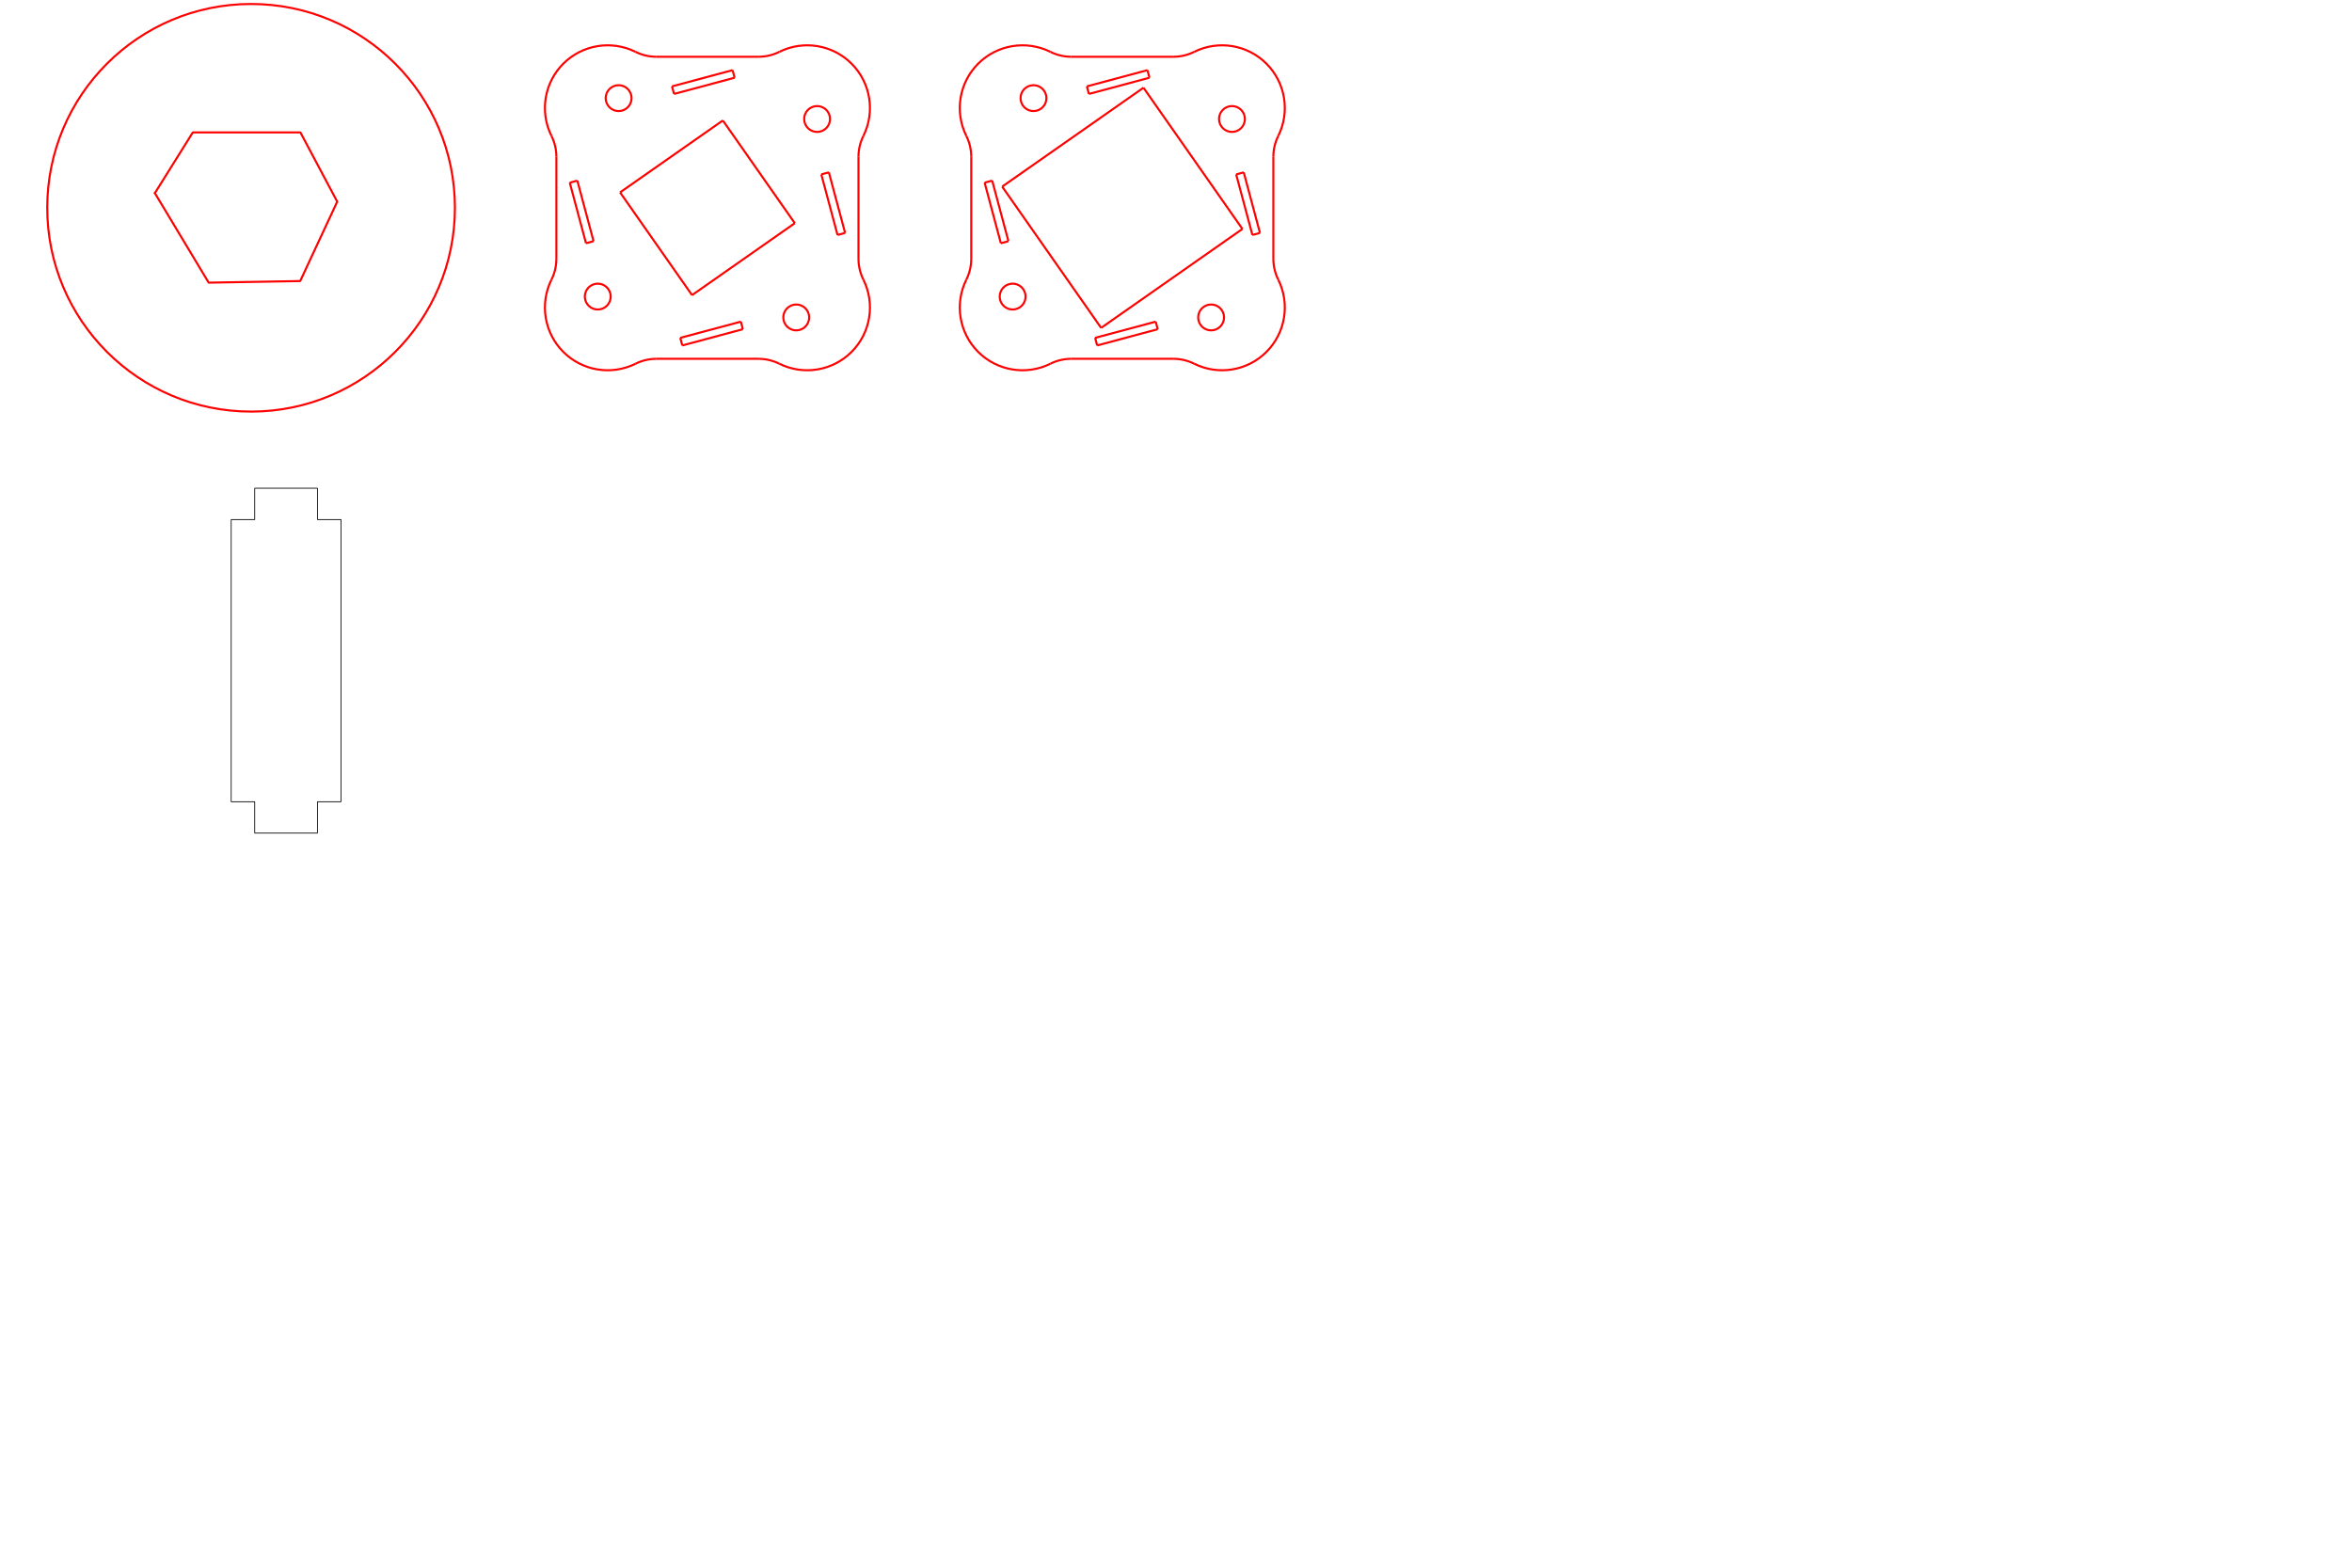
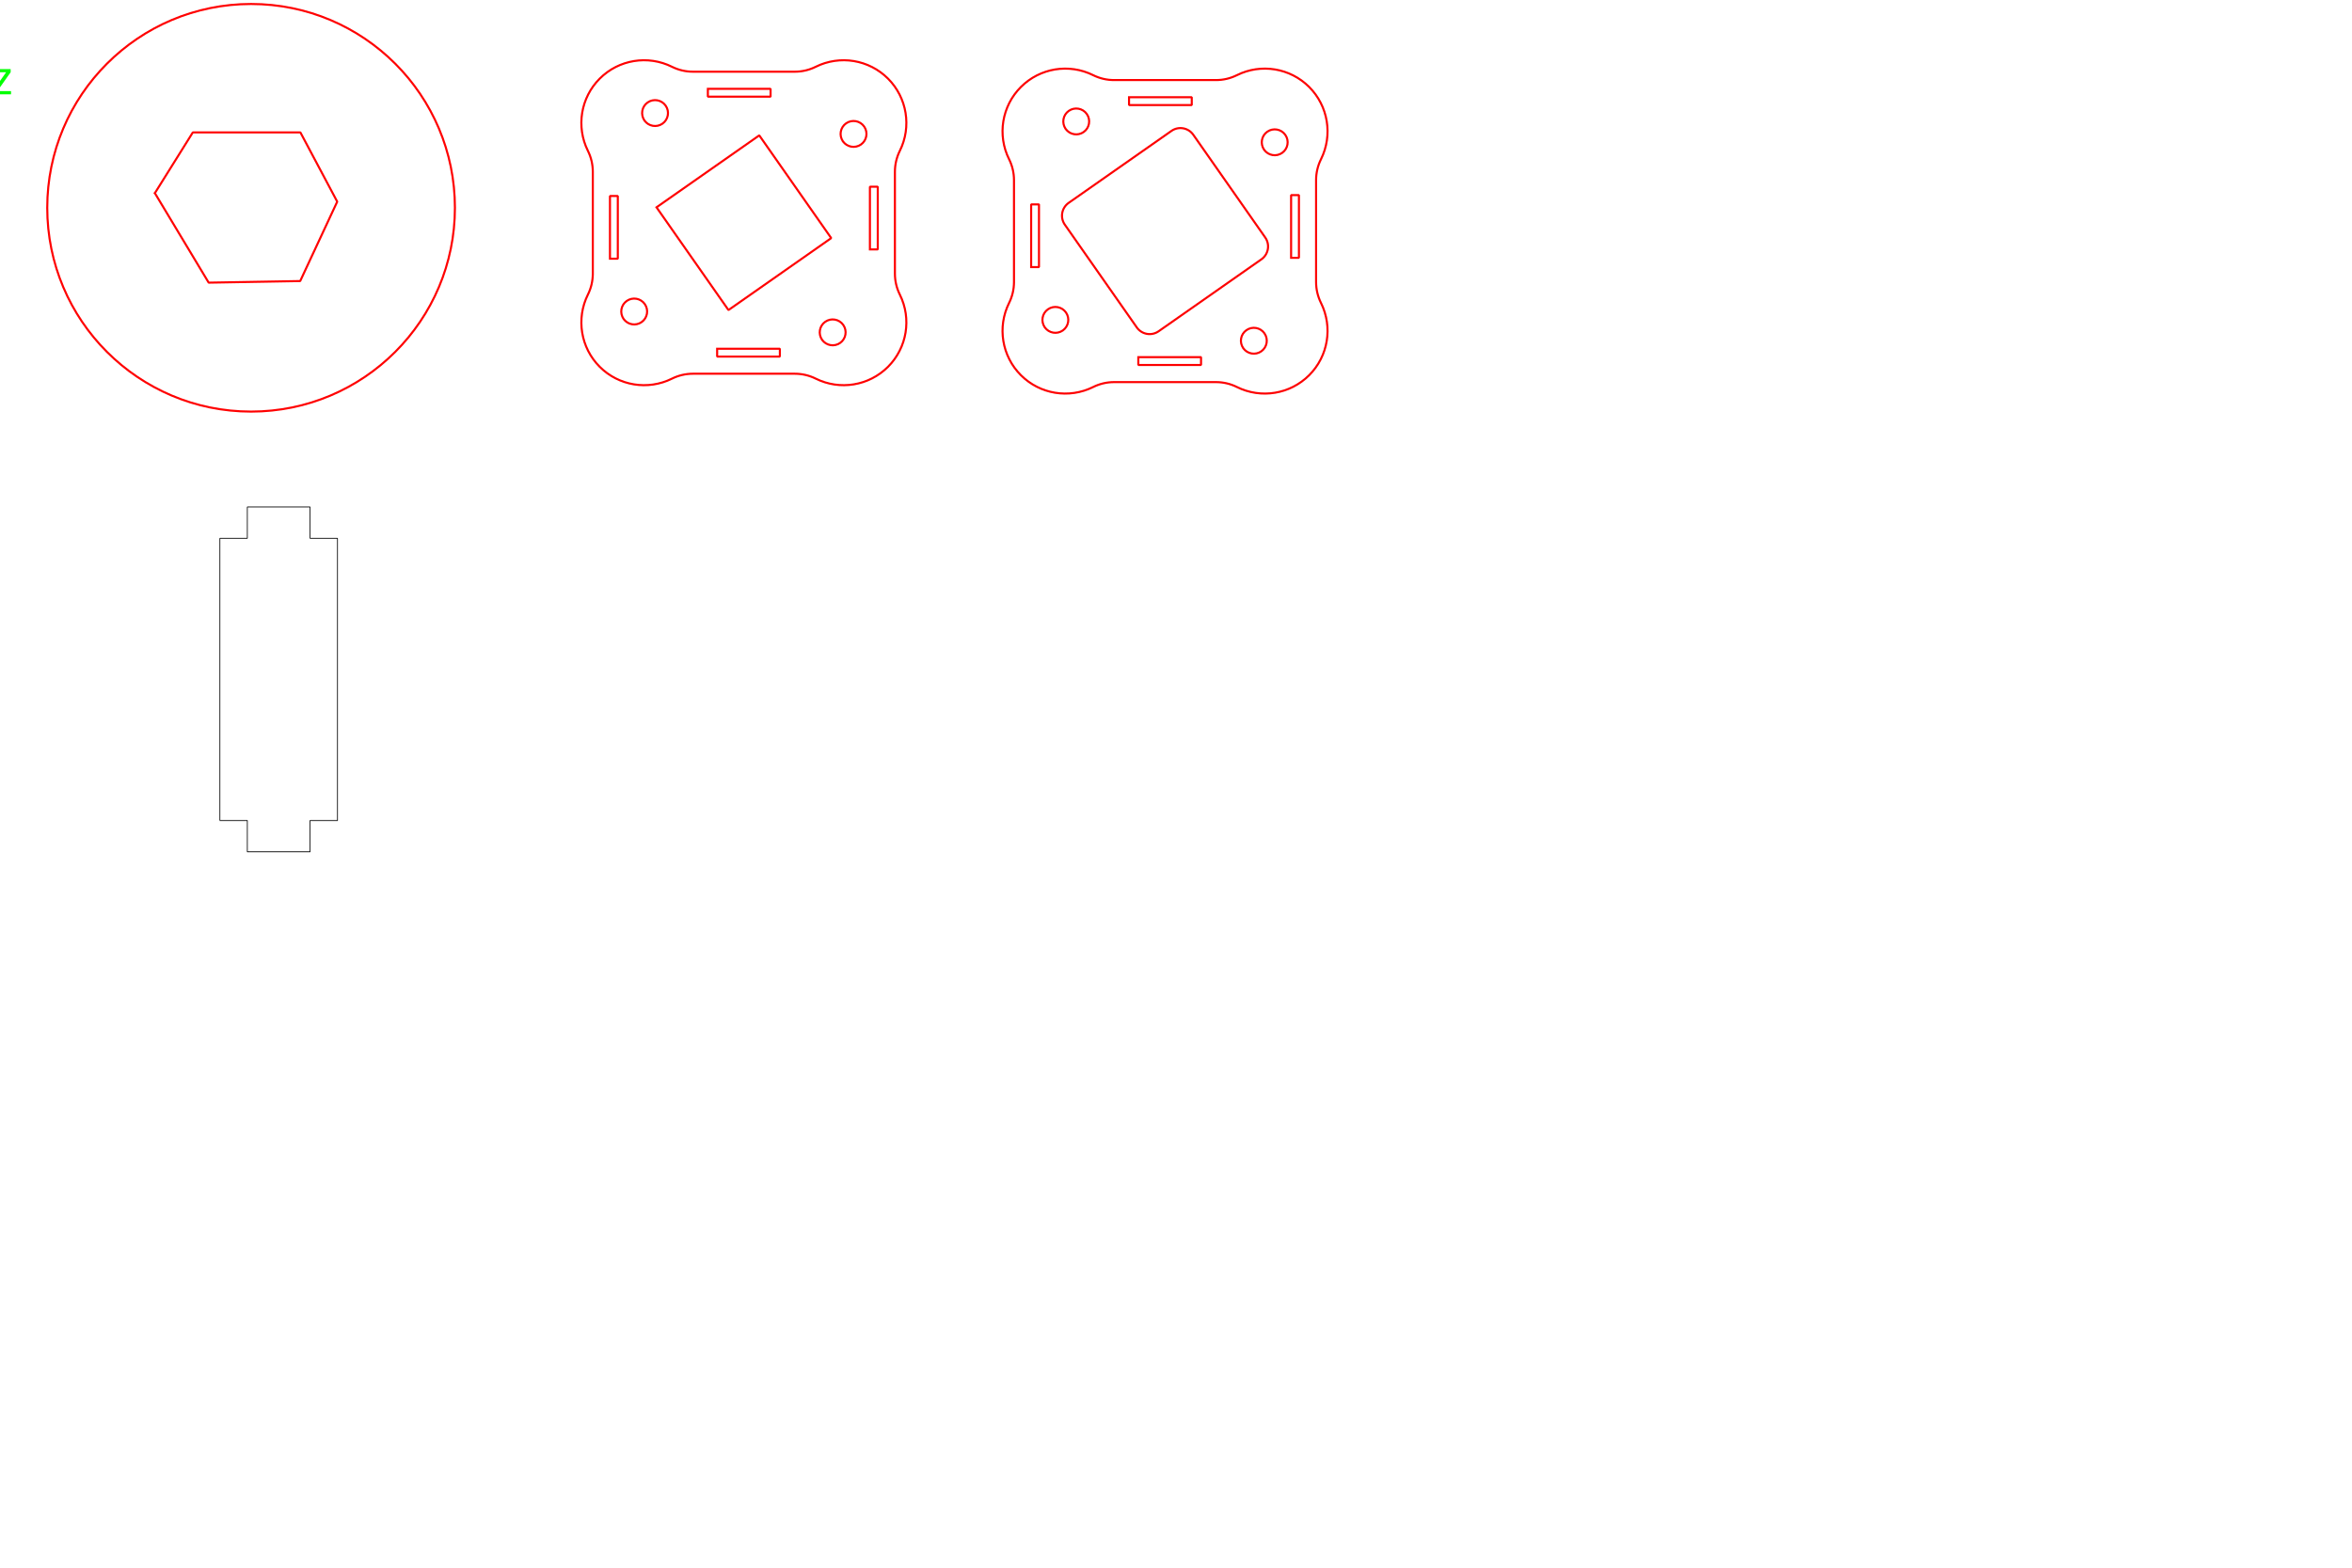
<svg xmlns="http://www.w3.org/2000/svg" width="300mm" height="200mm" viewBox="0 0 300 200" version="1.1" id="svg950">
  <defs id="defs944">
    <marker style="overflow:visible" refY="0.0" refX="0.0" orient="auto" id="DistanceX">
      <path id="path2623" style="stroke:#000000; stroke-width:0.5" d="M 3,-3 L -3,3 M 0,-5 L  0,5" />
    </marker>
    <pattern y="0" x="0" width="8" patternUnits="userSpaceOnUse" id="Hatch" height="8">
      <path id="path2626" stroke-width="0.25" stroke="#000000" linecap="square" d="M8 4 l-4,4" />
      <path id="path2628" stroke-width="0.25" stroke="#000000" linecap="square" d="M6 2 l-4,4" />
      <path id="path2630" stroke-width="0.25" stroke="#000000" linecap="square" d="M4 0 l-4,4" />
    </pattern>
    <symbol id="*MODEL_SPACE" />
    <symbol id="*PAPER_SPACE" />
    <marker style="overflow:visible" refY="0.0" refX="0.0" orient="auto" id="DistanceX-3">
      <path id="path2727" style="stroke:#000000; stroke-width:0.5" d="M 3,-3 L -3,3 M 0,-5 L  0,5" />
    </marker>
    <pattern y="0" x="0" width="8" patternUnits="userSpaceOnUse" id="Hatch-6" height="8">
      <path id="path2730" stroke-width="0.25" stroke="#000000" linecap="square" d="M8 4 l-4,4" />
      <path id="path2732" stroke-width="0.25" stroke="#000000" linecap="square" d="M6 2 l-4,4" />
      <path id="path2734" stroke-width="0.25" stroke="#000000" linecap="square" d="M4 0 l-4,4" />
    </pattern>
    <symbol id="*MODEL_SPACE-7" />
    <symbol id="*PAPER_SPACE-5" />
    <marker style="overflow:visible" refY="0.0" refX="0.0" orient="auto" id="DistanceX-35">
      <path id="path2837" style="stroke:#000000; stroke-width:0.5" d="M 3,-3 L -3,3 M 0,-5 L  0,5" />
    </marker>
    <pattern y="0" x="0" width="8" patternUnits="userSpaceOnUse" id="Hatch-62" height="8">
      <path id="path2840" stroke-width="0.25" stroke="#000000" linecap="square" d="M8 4 l-4,4" />
      <path id="path2842" stroke-width="0.25" stroke="#000000" linecap="square" d="M6 2 l-4,4" />
      <path id="path2844" stroke-width="0.25" stroke="#000000" linecap="square" d="M4 0 l-4,4" />
    </pattern>
    <symbol id="*MODEL_SPACE-9" />
    <symbol id="*PAPER_SPACE-1" />
    <marker style="overflow:visible" refY="0.0" refX="0.0" orient="auto" id="DistanceX-9">
      <path id="path5253" style="stroke:#000000; stroke-width:0.5" d="M 3,-3 L -3,3 M 0,-5 L  0,5" />
    </marker>
    <pattern y="0" x="0" width="8" patternUnits="userSpaceOnUse" id="Hatch-2" height="8">
      <path id="path5256" stroke-width="0.25" stroke="#000000" linecap="square" d="M8 4 l-4,4" />
      <path id="path5258" stroke-width="0.25" stroke="#000000" linecap="square" d="M6 2 l-4,4" />
      <path id="path5260" stroke-width="0.25" stroke="#000000" linecap="square" d="M4 0 l-4,4" />
    </pattern>
    <symbol id="*MODEL_SPACE-0" />
    <symbol id="*PAPER_SPACE-2" />
    <marker style="overflow:visible" refY="0.0" refX="0.0" orient="auto" id="DistanceX-37">
      <path id="path5393" style="stroke:#000000; stroke-width:0.5" d="M 3,-3 L -3,3 M 0,-5 L  0,5" />
    </marker>
    <pattern y="0" x="0" width="8" patternUnits="userSpaceOnUse" id="Hatch-5" height="8">
      <path id="path5396" stroke-width="0.25" stroke="#000000" linecap="square" d="M8 4 l-4,4" />
      <path id="path5398" stroke-width="0.25" stroke="#000000" linecap="square" d="M6 2 l-4,4" />
      <path id="path5400" stroke-width="0.25" stroke="#000000" linecap="square" d="M4 0 l-4,4" />
    </pattern>
    <symbol id="*MODEL_SPACE-92" />
    <symbol id="*PAPER_SPACE-28" />
  </defs>
  <g id="layer1" transform="translate(0,-97)">
-     <g transform="matrix(-0.216734,0.1517588,0.1517588,0.216734,101.7515,-118.9442)" id="g1609" style="fill:none;fill-opacity:1;stroke:#ff0000;stroke-opacity:1">
-       <path id="path20" style="fill:none;stroke:#ff0000;fill-opacity:1;stroke-opacity:1" d="m 539.616,651.93 a 22.677,22.677 0 0 0 6.906,-7.725" />
-       <path id="path22" style="fill:none;stroke:#ff0000;fill-opacity:1;stroke-opacity:1" d="m 602.972,654.155 a 30.236,30.236 0 0 0 -56.448,-9.953" />
-       <path id="path24" style="fill:none;stroke:#ff0000;fill-opacity:1;stroke-opacity:1" d="m 602.972,654.156 a 22.677,22.677 0 0 0 3.847,9.622" />
-       <path id="path26" style="fill:none;stroke:#ff0000;fill-opacity:1;stroke-opacity:1" d="M 634.998,704.028 606.818,663.78" />
-       <path id="path28" style="fill:none;stroke:#ff0000;fill-opacity:1;stroke-opacity:1" d="m 539.618,651.931 -40.248,28.18" />
-       <path id="path30" style="fill:none;stroke:#ff0000;fill-opacity:1;stroke-opacity:1" d="m 489.747,683.957 a 22.677,22.677 0 0 0 9.621,-3.847" />
-       <path id="path32" style="fill:none;stroke:#ff0000;fill-opacity:1;stroke-opacity:1" d="m 489.746,683.957 a 30.236,30.236 0 0 0 -9.953,56.448" />
-       <path id="path34" style="fill:none;stroke:#ff0000;fill-opacity:1;stroke-opacity:1" d="m 487.521,747.312 a 22.677,22.677 0 0 0 -7.725,-6.906" />
-       <path id="path36" style="fill:none;stroke:#ff0000;fill-opacity:1;stroke-opacity:1" d="m 487.521,747.312 28.18,40.248" />
-       <path id="path38" style="fill:none;stroke:#ff0000;fill-opacity:1;stroke-opacity:1" d="m 519.548,797.181 a 22.677,22.677 0 0 0 -3.847,-9.621" />
-       <path id="path40" style="fill:none;stroke:#ff0000;fill-opacity:1;stroke-opacity:1" d="m 519.548,797.181 a 30.236,30.236 0 0 0 56.448,9.953" />
-       <path id="path42" style="fill:none;stroke:#ff0000;fill-opacity:1;stroke-opacity:1" d="m 582.903,799.409 a 22.677,22.677 0 0 0 -6.906,7.726" />
-       <path id="path44" style="fill:none;stroke:#ff0000;fill-opacity:1;stroke-opacity:1" d="m 582.901,799.409 40.248,-28.182" />
-       <path id="path46" style="fill:none;stroke:#ff0000;fill-opacity:1;stroke-opacity:1" d="m 632.773,767.38 a 22.677,22.677 0 0 0 -9.621,3.847" />
-       <path id="path48" style="fill:none;stroke:#ff0000;fill-opacity:1;stroke-opacity:1" d="m 632.774,767.381 a 30.236,30.236 0 0 0 9.953,-56.448" />
-       <path id="path50" style="fill:none;stroke:#ff0000;fill-opacity:1;stroke-opacity:1" d="m 634.999,704.026 a 22.677,22.677 0 0 0 7.726,6.906" />
-       <path id="path52" style="fill:none;stroke:#ff0000;fill-opacity:1;stroke-opacity:1" d="M 591.496,755.906 H 531.024" />
-       <path id="path54" style="fill:none;stroke:#ff0000;fill-opacity:1;stroke-opacity:1" d="M 531.024,755.906 V 695.433" />
-       <path id="path56" style="fill:none;stroke:#ff0000;fill-opacity:1;stroke-opacity:1" d="m 531.024,695.433 h 60.472" />
-       <path id="path58" style="fill:none;stroke:#ff0000;fill-opacity:1;stroke-opacity:1" d="m 591.496,695.433 v 60.472" />
-       <path id="path60" style="fill:none;stroke:#ff0000;fill-opacity:1;stroke-opacity:1" d="m 609.256,773.084 -28.411,10.341" />
-       <path id="path62" style="fill:none;stroke:#ff0000;fill-opacity:1;stroke-opacity:1" d="m 580.845,783.425 -1.293,-3.552" />
-       <path id="path64" style="fill:none;stroke:#ff0000;fill-opacity:1;stroke-opacity:1" d="M 579.553,779.874 607.963,769.533" />
-       <path id="path66" style="fill:none;stroke:#ff0000;fill-opacity:1;stroke-opacity:1" d="m 607.963,769.533 1.293,3.552" />
-       <path id="path68" style="fill:none;stroke:#ff0000;fill-opacity:1;stroke-opacity:1" d="m 542.967,671.463 -28.411,10.345" />
-       <path id="path70" style="fill:none;stroke:#ff0000;fill-opacity:1;stroke-opacity:1" d="m 514.556,681.808 -1.293,-3.553" />
-       <path id="path72" style="fill:none;stroke:#ff0000;fill-opacity:1;stroke-opacity:1" d="m 513.264,678.255 28.411,-10.341" />
-       <path id="path74" style="fill:none;stroke:#ff0000;fill-opacity:1;stroke-opacity:1" d="m 541.674,667.914 1.293,3.549" />
-       <path id="path76" style="fill:none;stroke:#ff0000;fill-opacity:1;stroke-opacity:1" d="m 507.054,743.962 10.345,28.412" />
-       <path id="path78" style="fill:none;stroke:#ff0000;fill-opacity:1;stroke-opacity:1" d="m 517.398,772.374 -3.553,1.293" />
-       <path id="path80" style="fill:none;stroke:#ff0000;fill-opacity:1;stroke-opacity:1" d="m 513.846,773.667 -10.341,-28.413" />
-       <path id="path82" style="fill:none;stroke:#ff0000;fill-opacity:1;stroke-opacity:1" d="m 503.505,745.254 3.549,-1.292" />
-       <path id="path84" style="fill:none;stroke:#ff0000;fill-opacity:1;stroke-opacity:1" d="M 615.466,707.376 605.121,678.966" />
-       <path id="path86" style="fill:none;stroke:#ff0000;fill-opacity:1;stroke-opacity:1" d="m 605.121,678.966 3.553,-1.293" />
-       <path id="path88" style="fill:none;stroke:#ff0000;fill-opacity:1;stroke-opacity:1" d="m 608.674,677.673 10.341,28.411" />
-       <path id="path90" style="fill:none;stroke:#ff0000;fill-opacity:1;stroke-opacity:1" d="m 619.015,706.084 -3.549,1.293" />
-       <path id="path92" style="fill:none;stroke:#ff0000;fill-opacity:1;stroke-opacity:1" d="m 635.361,730.416 a 6.236,6.236 0 1 0 -12.472,0 6.236,6.236 0 1 0 12.472,0 z" />
-       <path id="path94" style="fill:none;stroke:#ff0000;fill-opacity:1;stroke-opacity:1" d="m 572.243,657.804 a 6.236,6.236 0 1 0 -12.472,0 6.236,6.236 0 1 0 12.472,0 z" />
-       <path id="path96" style="fill:none;stroke:#ff0000;fill-opacity:1;stroke-opacity:1" d="m 499.631,720.922 a 6.236,6.236 0 1 0 -12.472,0 6.236,6.236 0 1 0 12.472,0 z" />
-       <path id="path98" style="fill:none;stroke:#ff0000;fill-opacity:1;stroke-opacity:1" d="m 562.749,793.535 a 6.236,6.236 0 1 0 -12.472,0 6.236,6.236 0 1 0 12.472,0 z" />
-     </g>
-     <g transform="matrix(-0.216734,0.1517588,0.1517588,0.216734,154.6682,-118.9442)" id="g2465" style="fill:none;fill-opacity:1;stroke:#ff0000;stroke-opacity:1">
-       <path id="path1788" style="fill:none;stroke:#ff0000;fill-opacity:1;stroke-opacity:1" d="m 539.616,651.93 a 22.677,22.677 0 0 0 6.906,-7.725" />
-       <path id="path1790" style="fill:none;stroke:#ff0000;fill-opacity:1;stroke-opacity:1" d="m 602.972,654.155 a 30.236,30.236 0 0 0 -56.448,-9.953" />
-       <path id="path1792" style="fill:none;stroke:#ff0000;fill-opacity:1;stroke-opacity:1" d="m 602.972,654.156 a 22.677,22.677 0 0 0 3.847,9.622" />
-       <path id="path1794" style="fill:none;stroke:#ff0000;fill-opacity:1;stroke-opacity:1" d="M 634.998,704.028 606.818,663.78" />
-       <path id="path1796" style="fill:none;stroke:#ff0000;fill-opacity:1;stroke-opacity:1" d="m 539.618,651.931 -40.248,28.18" />
-       <path id="path1798" style="fill:none;stroke:#ff0000;fill-opacity:1;stroke-opacity:1" d="m 489.747,683.957 a 22.677,22.677 0 0 0 9.621,-3.847" />
-       <path id="path1800" style="fill:none;stroke:#ff0000;fill-opacity:1;stroke-opacity:1" d="m 489.746,683.957 a 30.236,30.236 0 0 0 -9.953,56.448" />
-       <path id="path1802" style="fill:none;stroke:#ff0000;fill-opacity:1;stroke-opacity:1" d="m 487.521,747.312 a 22.677,22.677 0 0 0 -7.725,-6.906" />
-       <path id="path1804" style="fill:none;stroke:#ff0000;fill-opacity:1;stroke-opacity:1" d="m 487.521,747.312 28.18,40.248" />
-       <path id="path1806" style="fill:none;stroke:#ff0000;fill-opacity:1;stroke-opacity:1" d="m 519.548,797.181 a 22.677,22.677 0 0 0 -3.847,-9.621" />
-       <path id="path1808" style="fill:none;stroke:#ff0000;fill-opacity:1;stroke-opacity:1" d="m 519.548,797.181 a 30.236,30.236 0 0 0 56.448,9.953" />
-       <path id="path1810" style="fill:none;stroke:#ff0000;fill-opacity:1;stroke-opacity:1" d="m 582.903,799.409 a 22.677,22.677 0 0 0 -6.906,7.726" />
-       <path id="path1812" style="fill:none;stroke:#ff0000;fill-opacity:1;stroke-opacity:1" d="m 582.901,799.409 40.248,-28.182" />
-       <path id="path1814" style="fill:none;stroke:#ff0000;fill-opacity:1;stroke-opacity:1" d="m 632.773,767.38 a 22.677,22.677 0 0 0 -9.621,3.847" />
-       <path id="path1816" style="fill:none;stroke:#ff0000;fill-opacity:1;stroke-opacity:1" d="m 632.774,767.381 a 30.236,30.236 0 0 0 9.953,-56.448" />
-       <path id="path1818" style="fill:none;stroke:#ff0000;fill-opacity:1;stroke-opacity:1" d="m 634.999,704.026 a 22.677,22.677 0 0 0 7.726,6.906" />
-       <path id="path1820" style="fill:none;stroke:#ff0000;fill-opacity:1;stroke-opacity:1" d="M 602.835,767.244 H 519.685" />
-       <path id="path1822" style="fill:none;stroke:#ff0000;fill-opacity:1;stroke-opacity:1" d="m 519.685,767.244 v -83.15" />
-       <path id="path1824" style="fill:none;stroke:#ff0000;fill-opacity:1;stroke-opacity:1" d="m 519.685,684.094 h 83.15" />
-       <path id="path1826" style="fill:none;stroke:#ff0000;fill-opacity:1;stroke-opacity:1" d="m 602.835,684.094 v 83.15" />
-       <path id="path1828" style="fill:none;stroke:#ff0000;fill-opacity:1;stroke-opacity:1" d="m 609.256,773.084 -28.411,10.341" />
-       <path id="path1830" style="fill:none;stroke:#ff0000;fill-opacity:1;stroke-opacity:1" d="m 580.845,783.425 -1.293,-3.552" />
-       <path id="path1832" style="fill:none;stroke:#ff0000;fill-opacity:1;stroke-opacity:1" d="M 579.553,779.874 607.963,769.533" />
-       <path id="path1834" style="fill:none;stroke:#ff0000;fill-opacity:1;stroke-opacity:1" d="m 607.963,769.533 1.293,3.552" />
-       <path id="path1836" style="fill:none;stroke:#ff0000;fill-opacity:1;stroke-opacity:1" d="m 542.967,671.463 -28.411,10.345" />
-       <path id="path1838" style="fill:none;stroke:#ff0000;fill-opacity:1;stroke-opacity:1" d="m 514.556,681.808 -1.293,-3.553" />
-       <path id="path1840" style="fill:none;stroke:#ff0000;fill-opacity:1;stroke-opacity:1" d="m 513.264,678.255 28.411,-10.341" />
-       <path id="path1842" style="fill:none;stroke:#ff0000;fill-opacity:1;stroke-opacity:1" d="m 541.674,667.914 1.293,3.549" />
-       <path id="path1844" style="fill:none;stroke:#ff0000;fill-opacity:1;stroke-opacity:1" d="m 507.054,743.962 10.345,28.412" />
-       <path id="path1846" style="fill:none;stroke:#ff0000;fill-opacity:1;stroke-opacity:1" d="m 517.398,772.374 -3.553,1.293" />
-       <path id="path1848" style="fill:none;stroke:#ff0000;fill-opacity:1;stroke-opacity:1" d="m 513.846,773.667 -10.341,-28.413" />
-       <path id="path1850" style="fill:none;stroke:#ff0000;fill-opacity:1;stroke-opacity:1" d="m 503.505,745.254 3.549,-1.292" />
-       <path id="path1852" style="fill:none;stroke:#ff0000;fill-opacity:1;stroke-opacity:1" d="M 615.466,707.376 605.121,678.966" />
-       <path id="path1854" style="fill:none;stroke:#ff0000;fill-opacity:1;stroke-opacity:1" d="m 605.121,678.966 3.553,-1.293" />
-       <path id="path1856" style="fill:none;stroke:#ff0000;fill-opacity:1;stroke-opacity:1" d="m 608.674,677.673 10.341,28.411" />
-       <path id="path1858" style="fill:none;stroke:#ff0000;fill-opacity:1;stroke-opacity:1" d="m 619.015,706.084 -3.549,1.293" />
-       <path id="path1860" style="fill:none;stroke:#ff0000;fill-opacity:1;stroke-opacity:1" d="m 635.361,730.416 a 6.236,6.236 0 1 0 -12.472,0 6.236,6.236 0 1 0 12.472,0 z" />
-       <path id="path1862" style="fill:none;stroke:#ff0000;fill-opacity:1;stroke-opacity:1" d="m 572.243,657.804 a 6.236,6.236 0 1 0 -12.472,0 6.236,6.236 0 1 0 12.472,0 z" />
-       <path id="path1864" style="fill:none;stroke:#ff0000;fill-opacity:1;stroke-opacity:1" d="m 499.631,720.922 a 6.236,6.236 0 1 0 -12.472,0 6.236,6.236 0 1 0 12.472,0 z" />
-       <path id="path1866" style="fill:none;stroke:#ff0000;fill-opacity:1;stroke-opacity:1" d="m 562.749,793.535 a 6.236,6.236 0 1 0 -12.472,0 6.236,6.236 0 1 0 12.472,0 z" />
-     </g>
    <g transform="matrix(-0.1,0,0,0.1,180.5257,18.50892)" id="g1039" style="fill:none;fill-opacity:1;stroke:#ff0000;stroke-opacity:1">
      <path style="font-style:normal;font-weight:400;font-size:medium;font-family:'Noto Sans';vector-effect:non-scaling-stroke;fill:none;fill-opacity:1;fill-rule:evenodd;stroke:#ff0000;stroke-width:1;stroke-linecap:square;stroke-linejoin:bevel;stroke-opacity:1" id="path50-2" d="m 1745,1050 c 0,143.594 -116.406,260 -260,260 -143.594,0 -260,-116.406 -260,-260 0,-143.594 116.406,-260 260,-260 143.594,0 260,116.406 260,260" />
      <path style="font-style:normal;font-weight:400;font-size:medium;font-family:'Noto Sans';vector-effect:non-scaling-stroke;fill:none;fill-opacity:1;fill-rule:evenodd;stroke:#ff0000;stroke-width:1;stroke-linecap:square;stroke-linejoin:bevel;stroke-opacity:1" id="path66-7" d="m 1607.707,1031.294 -48.386,-77.435 h -137.233 l -46.965,88.33 47.227,101.28 116.732,2.038 68.626,-114.213" />
    </g>
    <text xml:space="preserve" style="font-style:normal;font-variant:normal;font-weight:normal;font-stretch:normal;font-size:14px;line-height:100%;font-family:Overlock;-inkscape-font-specification:Overlock;letter-spacing:0px;word-spacing:0px;fill:#000000;fill-opacity:1;stroke:none;stroke-width:0.265;" x="-128.134" y="110.658" id="text4235">
      <tspan id="tspan4233" x="-128.134" y="112.241" style="stroke-width:0.265;font-size:14px;" />
    </text>
-     <text xml:space="preserve" style="font-style:normal;font-variant:normal;font-weight:normal;font-stretch:normal;font-size:16px;line-height:100%;font-family:Overlock;-inkscape-font-specification:Overlock;letter-spacing:0px;word-spacing:0px;fill:#00ff00;fill-opacity:1;stroke:none;stroke-width:0.265;" x="-105.833" y="80.042" id="text4239">
-       <tspan id="tspan4237" x="-105.833" y="80.042" style="font-size:16px;stroke-width:0.265;fill:#00ff00;fill-opacity:1;">for laser x-flipped!!</tspan>
+     <text xml:space="preserve" style="font-style:normal;font-variant:normal;font-weight:normal;font-stretch:normal;font-size:16px;line-height:100%;font-family:Overlock;-inkscape-font-specification:Overlock;letter-spacing:0px;word-spacing:0px;fill:#00ff00;fill-opacity:1;stroke:none;stroke-width:0.265" x="1.074" y="81.913" id="text4239">
+       <tspan id="tspan4237" x="1.074" y="81.913" style="font-size:16px;fill:#00ff00;fill-opacity:1;stroke-width:0.265">for laser x-flipped!!</tspan>
    </text>
    <g id="g5407" transform="matrix(0.2645833,0,0,0.2645833,-84.15486,-7.921374)" />
    <g id="g5447" transform="matrix(0,0.2645833,-0.2645833,0,223.9541,68.94633)" style="fill:none;fill-opacity:1;stroke:#ff0000;stroke-opacity:1">
-       <path d="m 356.553,682.071 h 136.063 v 11.339 h 15.118 v 30.236 l -15.118,2.3e-4 v 11.338 H 356.553 v -11.338 l -15.118,-2.3e-4 v -30.236 h 15.118 v -11.339" id="path66-5" style="font-style:normal;font-weight:400;font-size:medium;font-family:'Noto Sans';vector-effect:non-scaling-stroke;fill:none;fill-opacity:1;fill-rule:evenodd;stroke:#000000;stroke-width:0.378;stroke-linecap:square;stroke-linejoin:bevel;stroke-opacity:1" />
+       <path d="M 501.662,683.744 H 365.599 v 13.228 h -15.118 v 30.237 h 15.118 v 13.228 h 136.063 v -13.228 h 15.118 v -30.237 h -15.118 v -13.228" id="path50-5" style="font-style:normal;font-weight:400;font-size:medium;font-family:'Noto Sans';vector-effect:non-scaling-stroke;fill:none;fill-opacity:1;fill-rule:evenodd;stroke:#000000;stroke-width:0.378;stroke-linecap:square;stroke-linejoin:bevel;stroke-opacity:1" />
    </g>
-     <text xml:space="preserve" style="font-style:normal;font-variant:normal;font-weight:normal;font-stretch:normal;font-size:6px;line-height:100%;font-family:Overlock;-inkscape-font-specification:Overlock;letter-spacing:0px;word-spacing:0px;fill:#00ff00;fill-opacity:1;stroke:none;stroke-width:0.265" x="-106.152" y="97.152" id="text855">
-       <tspan id="tspan853" x="-106.152" y="97.152" style="font-size:6px;fill:#00ff00;fill-opacity:1;stroke-width:0.265">material:</tspan>
-       <tspan x="-106.152" y="103.152" style="font-size:6px;fill:#00ff00;fill-opacity:1;stroke-width:0.265" id="tspan921">1mm Buchen Sperrholz</tspan>
-       <tspan x="-106.152" y="109.152" style="font-size:6px;fill:#00ff00;fill-opacity:1;stroke-width:0.265" id="tspan923">Vowinkel</tspan>
-       <tspan x="-106.152" y="115.152" style="font-size:6px;fill:#00ff00;fill-opacity:1;stroke-width:0.265" id="tspan925" />
-       <tspan x="-106.152" y="121.152" style="font-size:6px;fill:#00ff00;fill-opacity:1;stroke-width:0.265" id="tspan919">Cut:</tspan>
-       <tspan x="-106.152" y="127.152" style="font-size:6px;fill:#00ff00;fill-opacity:1;stroke-width:0.265" id="tspan863">power 80</tspan>
-       <tspan x="-106.152" y="133.152" style="font-size:6px;fill:#00ff00;fill-opacity:1;stroke-width:0.265" id="tspan879">speed 30</tspan>
+     <text xml:space="preserve" style="font-style:normal;font-variant:normal;font-weight:normal;font-stretch:normal;font-size:6px;line-height:100%;font-family:Overlock;-inkscape-font-specification:Overlock;letter-spacing:0px;word-spacing:0px;fill:#00ff00;fill-opacity:1;stroke:none;stroke-width:0.265" x="-64.458" y="103.032" id="text855">
+       <tspan id="tspan853" x="-64.458" y="103.032" style="font-size:6px;fill:#00ff00;fill-opacity:1;stroke-width:0.265">material:</tspan>
+       <tspan x="-64.458" y="109.032" style="font-size:6px;fill:#00ff00;fill-opacity:1;stroke-width:0.265" id="tspan921">1mm Buchen Sperrholz</tspan>
+       <tspan x="-64.458" y="115.032" style="font-size:6px;fill:#00ff00;fill-opacity:1;stroke-width:0.265" id="tspan923">Vowinkel</tspan>
+       <tspan x="-64.458" y="121.032" style="font-size:6px;fill:#00ff00;fill-opacity:1;stroke-width:0.265" id="tspan925" />
+       <tspan x="-64.458" y="127.032" style="font-size:6px;fill:#00ff00;fill-opacity:1;stroke-width:0.265" id="tspan919">Cut:</tspan>
+       <tspan x="-64.458" y="133.032" style="font-size:6px;fill:#00ff00;fill-opacity:1;stroke-width:0.265" id="tspan863">power 80</tspan>
+       <tspan x="-64.458" y="139.032" style="font-size:6px;fill:#00ff00;fill-opacity:1;stroke-width:0.265" id="tspan879">speed 30</tspan>
    </text>
+     <g style="fill:none;fill-opacity:1;stroke:#fd0000;stroke-opacity:1" transform="matrix(-0.0819152,0.05735764,0.05735764,0.0819152,210.0204,-44.70502)" id="g1715">
+       <path style="font-style:normal;font-weight:400;font-size:medium;font-family:'Noto Sans';vector-effect:non-scaling-stroke;fill:none;fill-opacity:1;fill-rule:evenodd;stroke:#fd0000;stroke-width:1;stroke-linecap:square;stroke-linejoin:bevel;stroke-opacity:1" id="path50-4" d="m 1680.103,992.737 c 5.312,7.586 12.309,13.84 20.441,18.271 30.168,16.439 46.472,50.305 40.506,84.14 -5.966,33.835 -32.869,60.083 -66.841,65.212 -9.157,1.383 -17.87,4.866 -25.457,10.178 l -106.49,74.565 c -7.586,5.312 -13.84,12.309 -18.271,20.441 -16.439,30.168 -50.305,46.472 -84.14,40.506 -33.835,-5.966 -60.083,-32.869 -65.212,-66.841 -1.383,-9.157 -4.866,-17.87 -10.178,-25.457 l -74.565,-106.49 c -5.312,-7.586 -12.309,-13.84 -20.441,-18.271 -30.168,-16.439 -46.472,-50.305 -40.506,-84.14 5.966,-33.835 32.869,-60.083 66.841,-65.212 9.157,-1.383 17.87,-4.866 25.457,-10.178 l 106.49,-74.565 c 7.586,-5.312 13.84,-12.309 18.271,-20.441 16.439,-30.168 50.305,-46.472 84.14,-40.506 33.835,5.966 60.083,32.869 65.212,66.841 1.383,9.157 4.866,17.87 10.178,25.457 l 74.565,106.49" />
+       <path style="font-style:normal;font-weight:400;font-size:medium;font-family:'Noto Sans';vector-effect:non-scaling-stroke;fill:none;fill-opacity:1;fill-rule:evenodd;stroke:#fd0000;stroke-width:1;stroke-linecap:square;stroke-linejoin:bevel;stroke-opacity:1" id="path66-76" d="m 1585,970 v 160 c 0,11.046 -8.954,20 -20,20 h -160 c -11.046,0 -20,-8.954 -20,-20 V 970 c 0,-11.046 8.954,-20 20,-20 h 160 c 11.046,0 20,8.954 20,20" />
+       <path style="font-style:normal;font-weight:400;font-size:medium;font-family:'Noto Sans';vector-effect:non-scaling-stroke;fill:none;fill-opacity:1;fill-rule:evenodd;stroke:#fd0000;stroke-width:1;stroke-linecap:square;stroke-linejoin:bevel;stroke-opacity:1" id="path82-5" d="m 1321.938,1037.444 c 0,9.113 -7.387,16.5 -16.5,16.5 -9.112,0 -16.5,-7.387 -16.5,-16.5 0,-9.113 7.388,-16.5 16.5,-16.5 9.113,0 16.5,7.387 16.5,16.5" />
+       <path style="font-style:normal;font-weight:400;font-size:medium;font-family:'Noto Sans';vector-effect:non-scaling-stroke;fill:none;fill-opacity:1;fill-rule:evenodd;stroke:#fd0000;stroke-width:1;stroke-linecap:square;stroke-linejoin:bevel;stroke-opacity:1" id="path98-6" d="m 1681.062,1062.556 c 0,9.113 -7.388,16.5 -16.5,16.5 -9.113,0 -16.5,-7.387 -16.5,-16.5 0,-9.113 7.387,-16.5 16.5,-16.5 9.112,0 16.5,7.387 16.5,16.5" />
+       <path style="font-style:normal;font-weight:400;font-size:medium;font-family:'Noto Sans';vector-effect:non-scaling-stroke;fill:none;fill-opacity:1;fill-rule:evenodd;stroke:#fd0000;stroke-width:1;stroke-linecap:square;stroke-linejoin:bevel;stroke-opacity:1" id="path114" d="m 1488.944,1229.562 c 0,9.112 -7.387,16.5 -16.5,16.5 -9.113,0 -16.5,-7.388 -16.5,-16.5 0,-9.113 7.387,-16.5 16.5,-16.5 9.113,0 16.5,7.387 16.5,16.5" />
+       <path style="font-style:normal;font-weight:400;font-size:medium;font-family:'Noto Sans';vector-effect:non-scaling-stroke;fill:none;fill-opacity:1;fill-rule:evenodd;stroke:#fd0000;stroke-width:1;stroke-linecap:square;stroke-linejoin:bevel;stroke-opacity:1" id="path130" d="m 1514.056,870.438 c 0,9.113 -7.387,16.5 -16.5,16.5 -9.113,0 -16.5,-7.387 -16.5,-16.5 0,-9.112 7.387,-16.5 16.5,-16.5 9.113,0 16.5,7.388 16.5,16.5" />
+       <path style="font-style:normal;font-weight:400;font-size:medium;font-family:'Noto Sans';vector-effect:non-scaling-stroke;fill:none;fill-opacity:1;fill-rule:evenodd;stroke:#fd0000;stroke-width:1;stroke-linecap:square;stroke-linejoin:bevel;stroke-opacity:1" id="path146" d="m 1651.237,989.653 -8.191,5.736 -45.886,-65.532 8.191,-5.736 45.886,65.532" />
+       <path style="font-style:normal;font-weight:400;font-size:medium;font-family:'Noto Sans';vector-effect:non-scaling-stroke;fill:none;fill-opacity:1;fill-rule:evenodd;stroke:#fd0000;stroke-width:1;stroke-linecap:square;stroke-linejoin:bevel;stroke-opacity:1" id="path162" d="m 1424.653,883.763 5.736,8.191 -65.532,45.886 -5.736,-8.191 65.532,-45.886" />
+       <path style="font-style:normal;font-weight:400;font-size:medium;font-family:'Noto Sans';vector-effect:non-scaling-stroke;fill:none;fill-opacity:1;fill-rule:evenodd;stroke:#fd0000;stroke-width:1;stroke-linecap:square;stroke-linejoin:bevel;stroke-opacity:1" id="path178" d="m 1372.84,1170.143 -8.191,5.736 -45.886,-65.532 8.191,-5.736 45.886,65.532" />
+       <path style="font-style:normal;font-weight:400;font-size:medium;font-family:'Noto Sans';vector-effect:non-scaling-stroke;fill:none;fill-opacity:1;fill-rule:evenodd;stroke:#fd0000;stroke-width:1;stroke-linecap:square;stroke-linejoin:bevel;stroke-opacity:1" id="path194" d="m 1605.143,1162.16 5.736,8.191 -65.532,45.886 -5.736,-8.191 65.532,-45.886" />
+     </g>
+     <g transform="matrix(-0.0819152,0.05735764,0.05735764,0.0819152,156.2992,-45.7741)" id="g1663" style="stroke:#ff0000;stroke-opacity:1">
+       <path style="font-style:normal;font-weight:400;font-size:medium;font-family:'Noto Sans';vector-effect:non-scaling-stroke;fill:none;fill-opacity:1;fill-rule:evenodd;stroke:#ff0000;stroke-width:1;stroke-linecap:square;stroke-linejoin:bevel;stroke-opacity:1" id="path50" d="m 1680.103,992.737 c 5.312,7.586 12.309,13.84 20.441,18.271 30.168,16.439 46.472,50.305 40.506,84.14 -5.966,33.835 -32.869,60.083 -66.841,65.212 -9.157,1.383 -17.87,4.866 -25.457,10.178 l -106.49,74.565 c -7.586,5.312 -13.84,12.309 -18.271,20.441 -16.439,30.168 -50.305,46.472 -84.14,40.506 -33.835,-5.966 -60.083,-32.869 -65.212,-66.841 -1.383,-9.157 -4.866,-17.87 -10.178,-25.457 l -74.565,-106.49 c -5.312,-7.586 -12.309,-13.84 -20.441,-18.271 -30.168,-16.439 -46.472,-50.305 -40.506,-84.14 5.966,-33.835 32.869,-60.083 66.841,-65.212 9.157,-1.383 17.87,-4.866 25.457,-10.178 l 106.49,-74.565 c 7.586,-5.312 13.84,-12.309 18.271,-20.441 16.439,-30.168 50.305,-46.472 84.14,-40.506 33.835,5.966 60.083,32.869 65.212,66.841 1.383,9.157 4.866,17.87 10.178,25.457 l 74.565,106.49" />
+       <path style="font-style:normal;font-weight:400;font-size:medium;font-family:'Noto Sans';vector-effect:non-scaling-stroke;fill:none;fill-opacity:1;fill-rule:evenodd;stroke:#ff0000;stroke-width:1;stroke-linecap:square;stroke-linejoin:bevel;stroke-opacity:1" id="path66" d="m 1565,970 v 160 H 1405 V 970 h 160" />
+       <path style="font-style:normal;font-weight:400;font-size:medium;font-family:'Noto Sans';vector-effect:non-scaling-stroke;fill:none;fill-opacity:1;fill-rule:evenodd;stroke:#ff0000;stroke-width:1;stroke-linecap:square;stroke-linejoin:bevel;stroke-opacity:1" id="path82" d="m 1321.938,1037.444 c 0,9.113 -7.387,16.5 -16.5,16.5 -9.112,0 -16.5,-7.387 -16.5,-16.5 0,-9.113 7.388,-16.5 16.5,-16.5 9.113,0 16.5,7.387 16.5,16.5" />
+       <path style="font-style:normal;font-weight:400;font-size:medium;font-family:'Noto Sans';vector-effect:non-scaling-stroke;fill:none;fill-opacity:1;fill-rule:evenodd;stroke:#ff0000;stroke-width:1;stroke-linecap:square;stroke-linejoin:bevel;stroke-opacity:1" id="path98" d="m 1681.062,1062.556 c 0,9.113 -7.388,16.5 -16.5,16.5 -9.113,0 -16.5,-7.387 -16.5,-16.5 0,-9.113 7.387,-16.5 16.5,-16.5 9.112,0 16.5,7.387 16.5,16.5" />
+       <path style="font-style:normal;font-weight:400;font-size:medium;font-family:'Noto Sans';vector-effect:non-scaling-stroke;fill:none;fill-opacity:1;fill-rule:evenodd;stroke:#ff0000;stroke-width:1;stroke-linecap:square;stroke-linejoin:bevel;stroke-opacity:1" id="path114-9" d="m 1488.944,1229.562 c 0,9.112 -7.387,16.5 -16.5,16.5 -9.113,0 -16.5,-7.388 -16.5,-16.5 0,-9.113 7.387,-16.5 16.5,-16.5 9.113,0 16.5,7.387 16.5,16.5" />
+       <path style="font-style:normal;font-weight:400;font-size:medium;font-family:'Noto Sans';vector-effect:non-scaling-stroke;fill:none;fill-opacity:1;fill-rule:evenodd;stroke:#ff0000;stroke-width:1;stroke-linecap:square;stroke-linejoin:bevel;stroke-opacity:1" id="path130-3" d="m 1514.056,870.438 c 0,9.113 -7.387,16.5 -16.5,16.5 -9.113,0 -16.5,-7.387 -16.5,-16.5 0,-9.112 7.387,-16.5 16.5,-16.5 9.113,0 16.5,7.388 16.5,16.5" />
+       <path style="font-style:normal;font-weight:400;font-size:medium;font-family:'Noto Sans';vector-effect:non-scaling-stroke;fill:none;fill-opacity:1;fill-rule:evenodd;stroke:#ff0000;stroke-width:1;stroke-linecap:square;stroke-linejoin:bevel;stroke-opacity:1" id="path146-7" d="m 1651.237,989.653 -8.191,5.736 -45.886,-65.532 8.191,-5.736 45.886,65.532" />
+       <path style="font-style:normal;font-weight:400;font-size:medium;font-family:'Noto Sans';vector-effect:non-scaling-stroke;fill:none;fill-opacity:1;fill-rule:evenodd;stroke:#ff0000;stroke-width:1;stroke-linecap:square;stroke-linejoin:bevel;stroke-opacity:1" id="path162-4" d="m 1424.653,883.763 5.736,8.191 -65.532,45.886 -5.736,-8.191 65.532,-45.886" />
+       <path style="font-style:normal;font-weight:400;font-size:medium;font-family:'Noto Sans';vector-effect:non-scaling-stroke;fill:none;fill-opacity:1;fill-rule:evenodd;stroke:#ff0000;stroke-width:1;stroke-linecap:square;stroke-linejoin:bevel;stroke-opacity:1" id="path178-5" d="m 1372.84,1170.143 -8.191,5.736 -45.886,-65.532 8.191,-5.736 45.886,65.532" />
+       <path style="font-style:normal;font-weight:400;font-size:medium;font-family:'Noto Sans';vector-effect:non-scaling-stroke;fill:none;fill-opacity:1;fill-rule:evenodd;stroke:#ff0000;stroke-width:1;stroke-linecap:square;stroke-linejoin:bevel;stroke-opacity:1" id="path194-2" d="m 1605.143,1162.16 5.736,8.191 -65.532,45.886 -5.736,-8.191 65.532,-45.886" />
+     </g>
  </g>
</svg>
